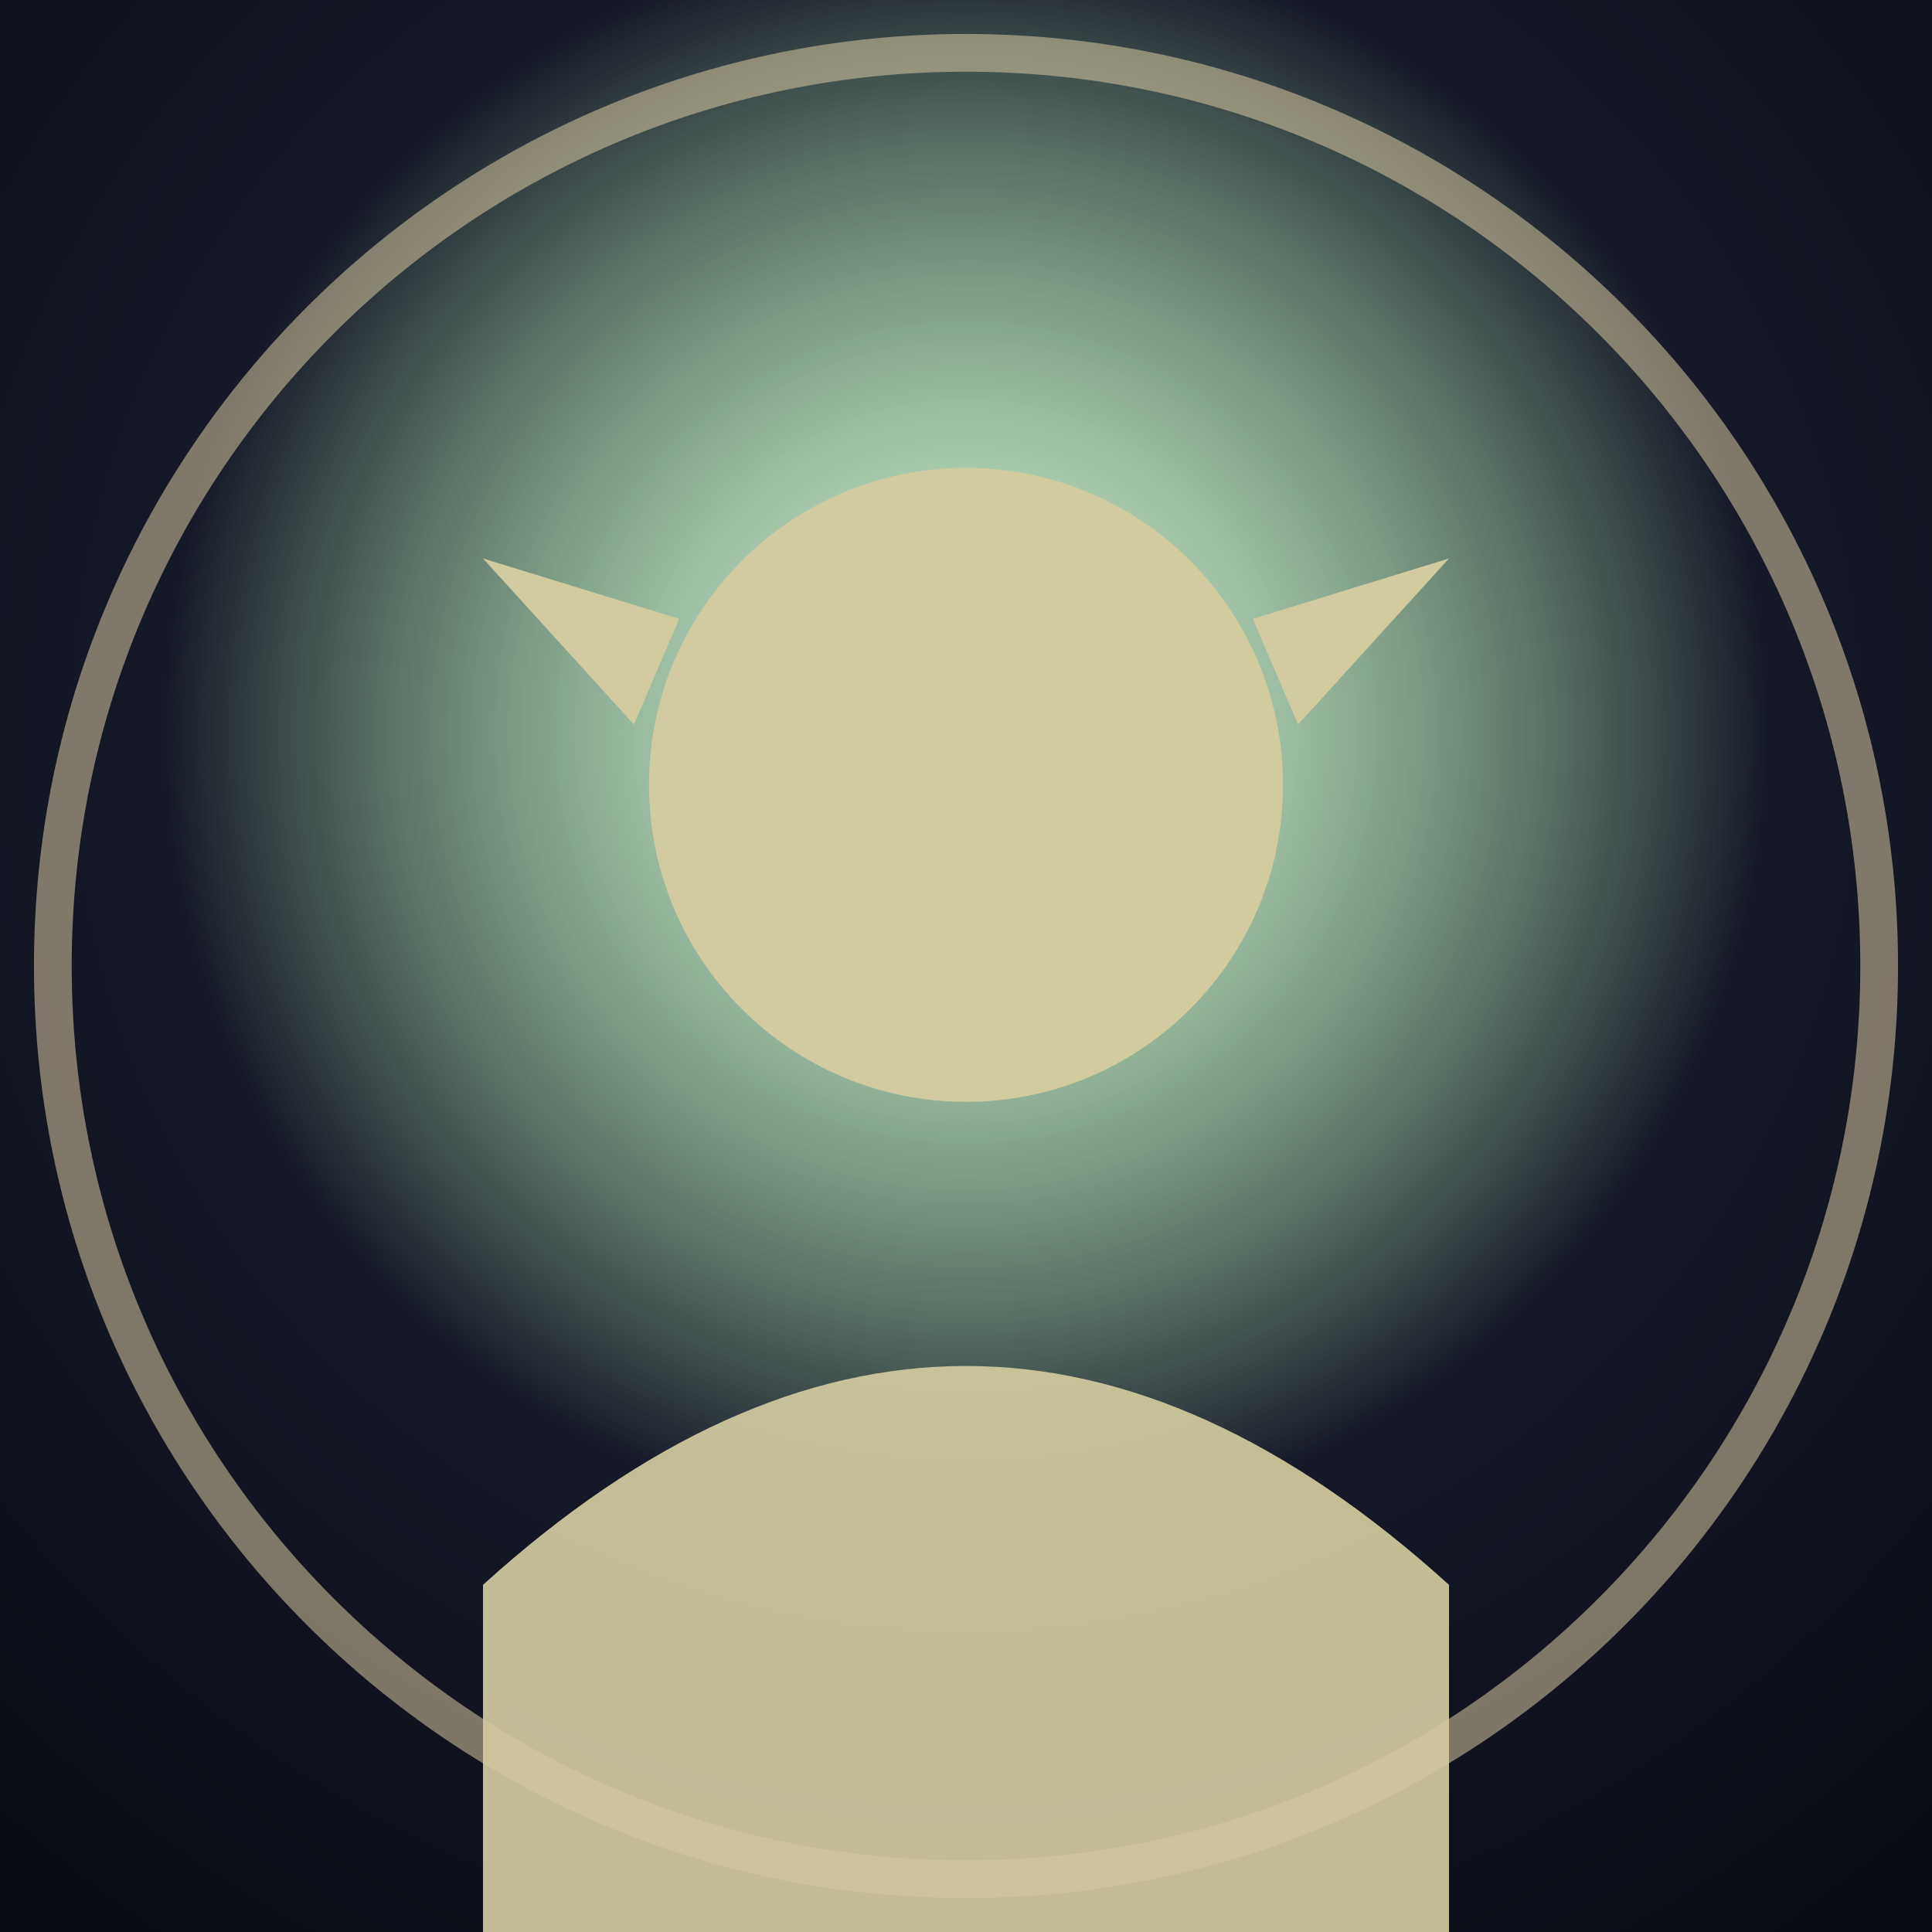
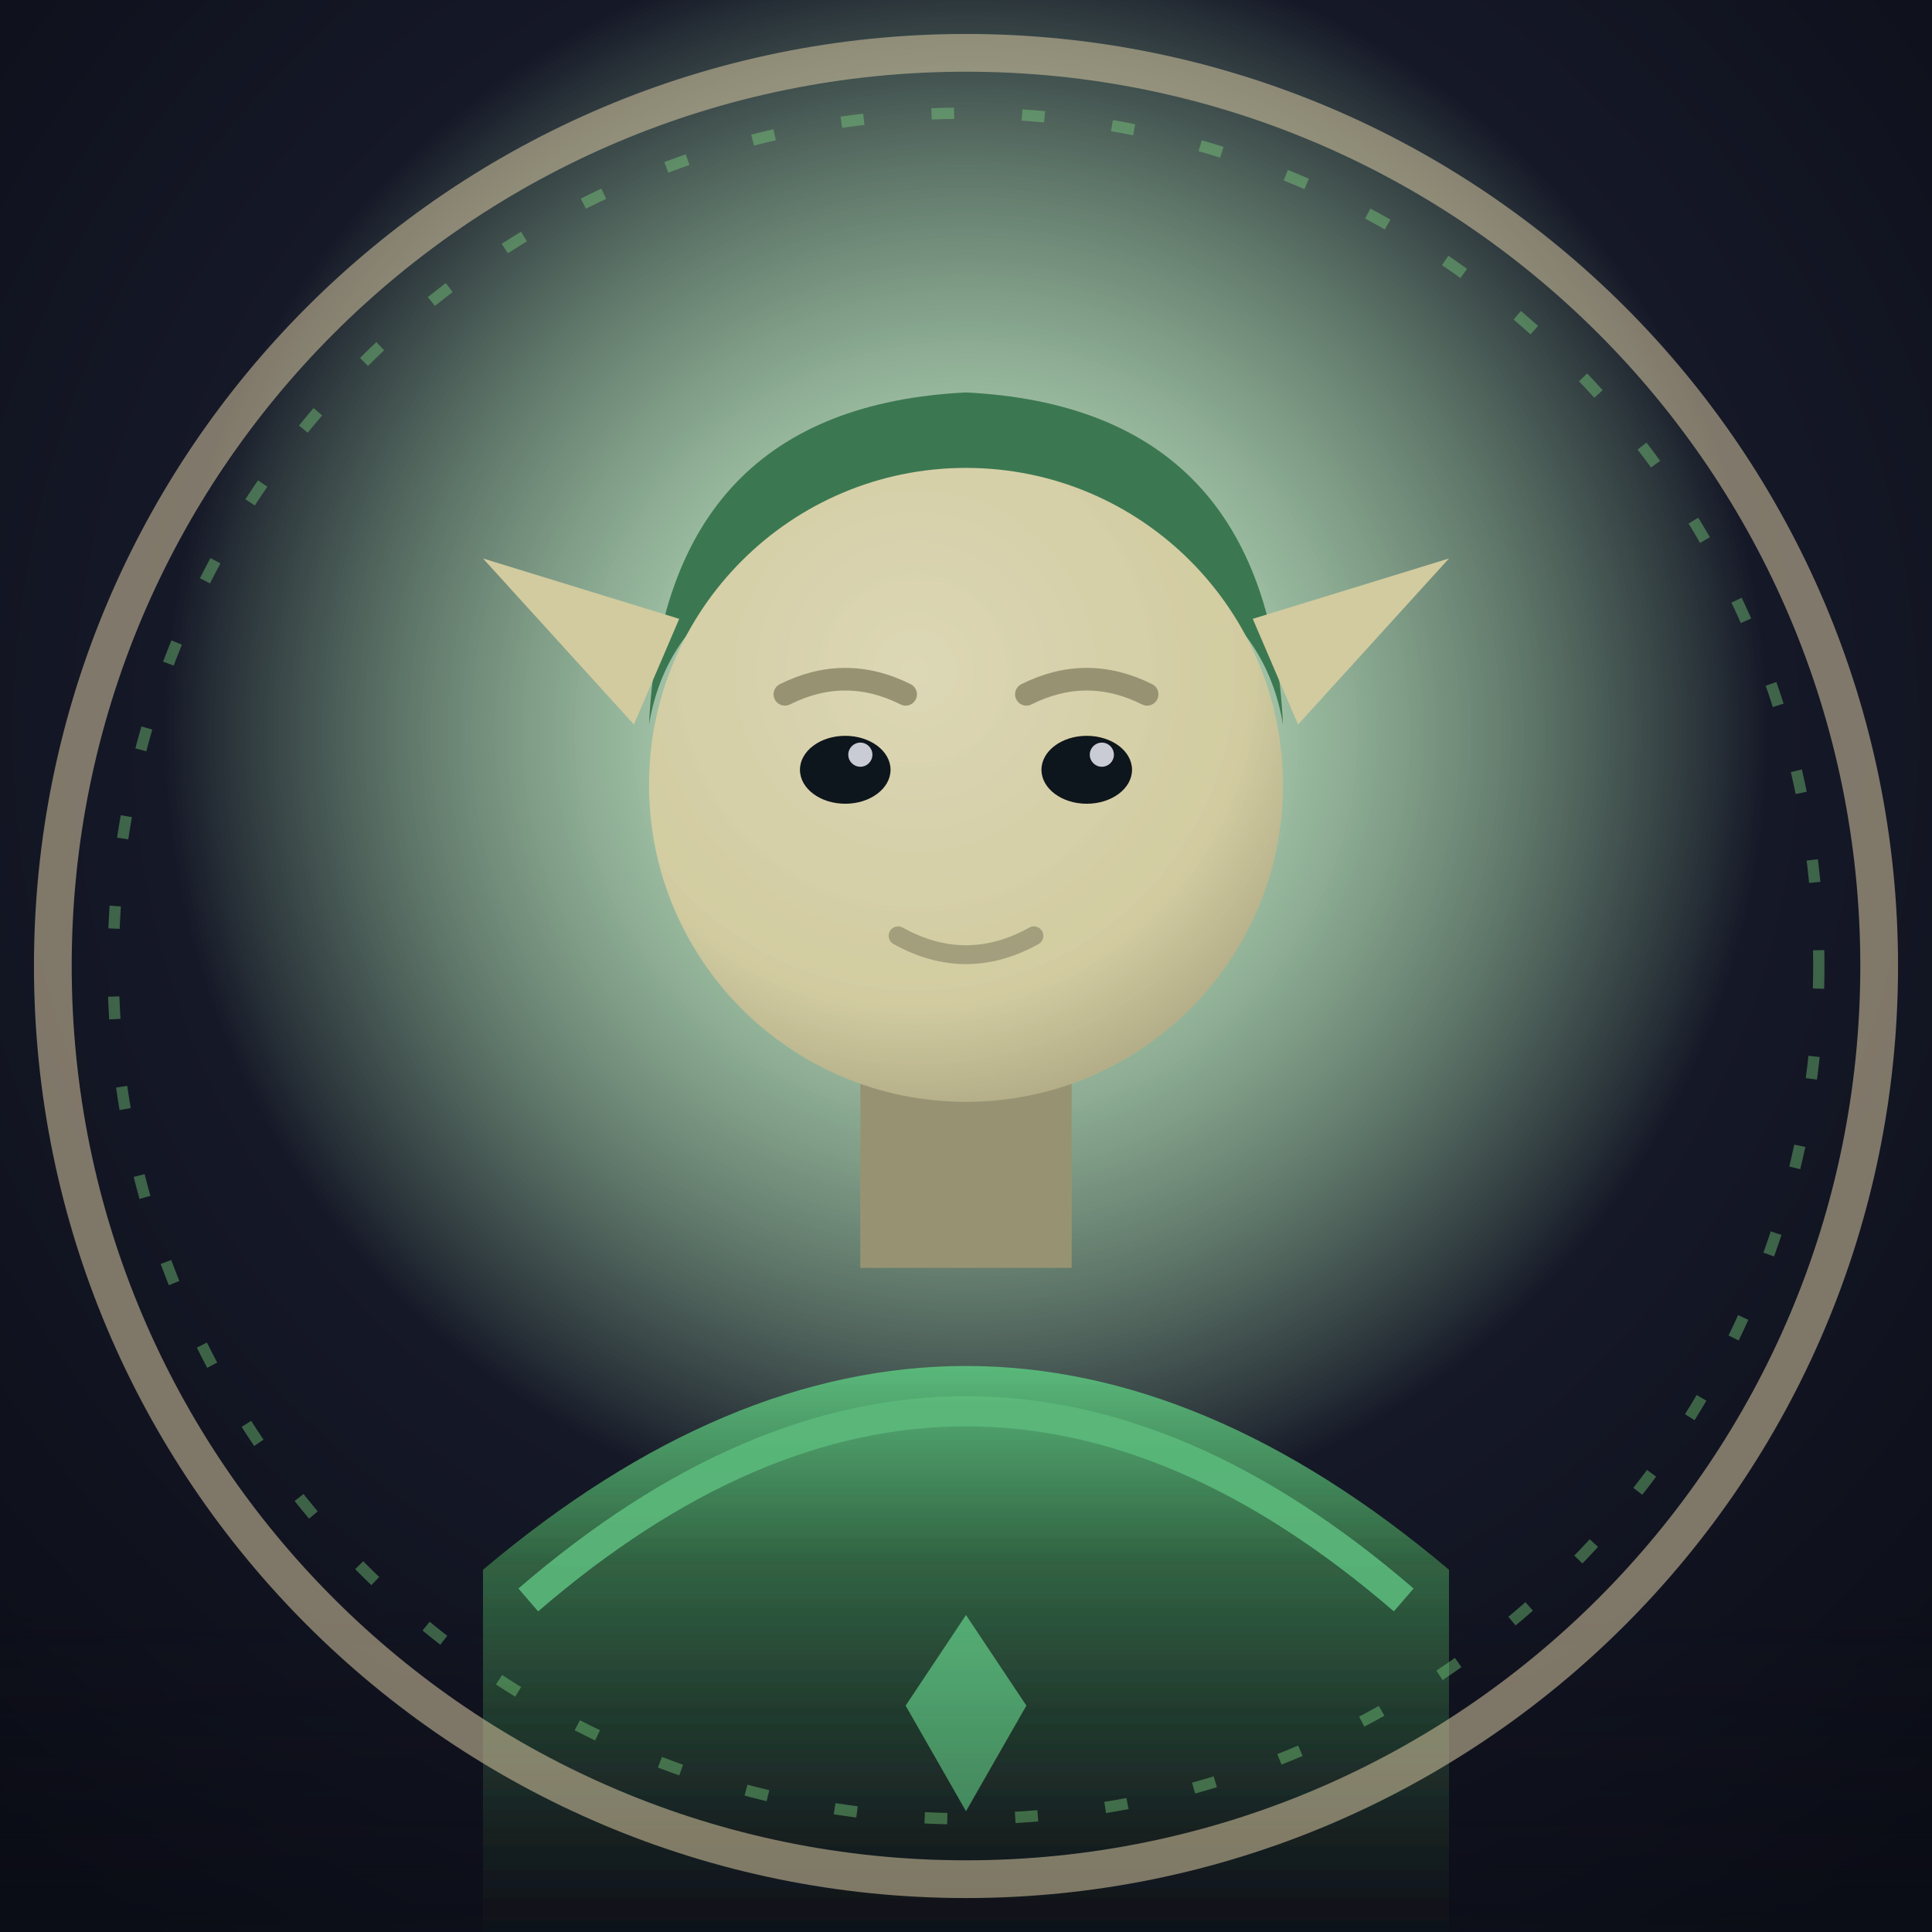
<svg xmlns="http://www.w3.org/2000/svg" viewBox="0 0 256 256" role="img" aria-label="wood_elf male">
  <defs>
    <radialGradient id="bg" cx="50%" cy="38%" r="75%">
      <stop offset="0%" stop-color="#7dd87f" stop-opacity="0.30" />
      <stop offset="55%" stop-color="#151827" />
      <stop offset="100%" stop-color="#0b0d16" />
    </radialGradient>
+     <radialGradient id="hd" cx="42%" cy="32%" r="85%">
+       <stop offset="0%" stop-color="#e1d5b7" />
+       <stop offset="62%" stop-color="#d8c9a3" />
+       <stop offset="100%" stop-color="#9c9175" />
+     </radialGradient>
+     <linearGradient id="arm" x1="0" y1="0" x2="0" y2="1">
+       <stop offset="0%" stop-color="#6ab86c" />
+       <stop offset="35%" stop-color="#386139" />
+       <stop offset="100%" stop-color="#10121c" />
+     </linearGradient>
    <linearGradient id="veil" x1="0" y1="0" x2="0" y2="1">
      <stop offset="0%" stop-color="#0b0d16" stop-opacity="0" />
      <stop offset="100%" stop-color="#0b0d16" />
    </linearGradient>
  </defs>
  <rect width="256" height="256" fill="url(#bg)" />
  <g style="filter: hue-rotate(11deg)">
-     <path d="M64 210 Q128 152 192 210 L192 256 L64 256 Z" fill="#d8c9a3" opacity="0.92" />
-     <circle cx="128" cy="104" r="42" fill="#d8c9a3" />
+     <path d="M86 96 Q88 54 128 52 Q168 54 170 96 Q166 72 128 70 Q90 72 86 96 Z" fill="#457746" />
+     <rect x="114" y="134" width="28" height="34" fill="#9c9175" />
+     <path d="M64 208 Q128 154 192 208 L192 256 L64 256 Z" fill="url(#arm)" />
+     <path d="M70 212 Q128 162 186 212" fill="none" stroke="#6ab86c" stroke-width="4" opacity="0.9" />
+     <path d="M120 226 L128 214 L136 226 L128 240 Z" fill="#6ab86c" opacity="0.9" />
+     <circle cx="128" cy="104" r="42" fill="url(#hd)" />
+     <ellipse cx="112" cy="102" rx="6" ry="4.5" fill="#10121c" />
+     <ellipse cx="144" cy="102" rx="6" ry="4.5" fill="#10121c" />
+     <circle cx="114" cy="100" r="1.6" fill="#e8ecf4" opacity="0.85" />
+     <circle cx="146" cy="100" r="1.6" fill="#e8ecf4" opacity="0.85" />
+     <path d="M104 92 Q112 88 120 92" stroke="#9c9175" stroke-width="3" fill="none" stroke-linecap="round" />
+     <path d="M136 92 Q144 88 152 92" stroke="#9c9175" stroke-width="3" fill="none" stroke-linecap="round" />
+     <path d="M119 124 Q128 129 137 124" stroke="#9c9175" stroke-width="2.5" fill="none" stroke-linecap="round" opacity="0.8" />
    <path d="M84 96 L64 74 L90 82 Z" fill="#d8c9a3" />
    <path d="M172 96 L192 74 L166 82 Z" fill="#d8c9a3" />
  </g>
+   <rect x="0" y="212" width="256" height="44" fill="url(#veil)" opacity="0.35" />
  <circle cx="128" cy="128" r="121" fill="none" stroke="#d8c9a3" stroke-width="5" opacity="0.55" />
+   <circle cx="128" cy="128" r="113" fill="none" stroke="#7dd87f" stroke-width="1.5" stroke-dasharray="3 9" opacity="0.4" />
</svg>
